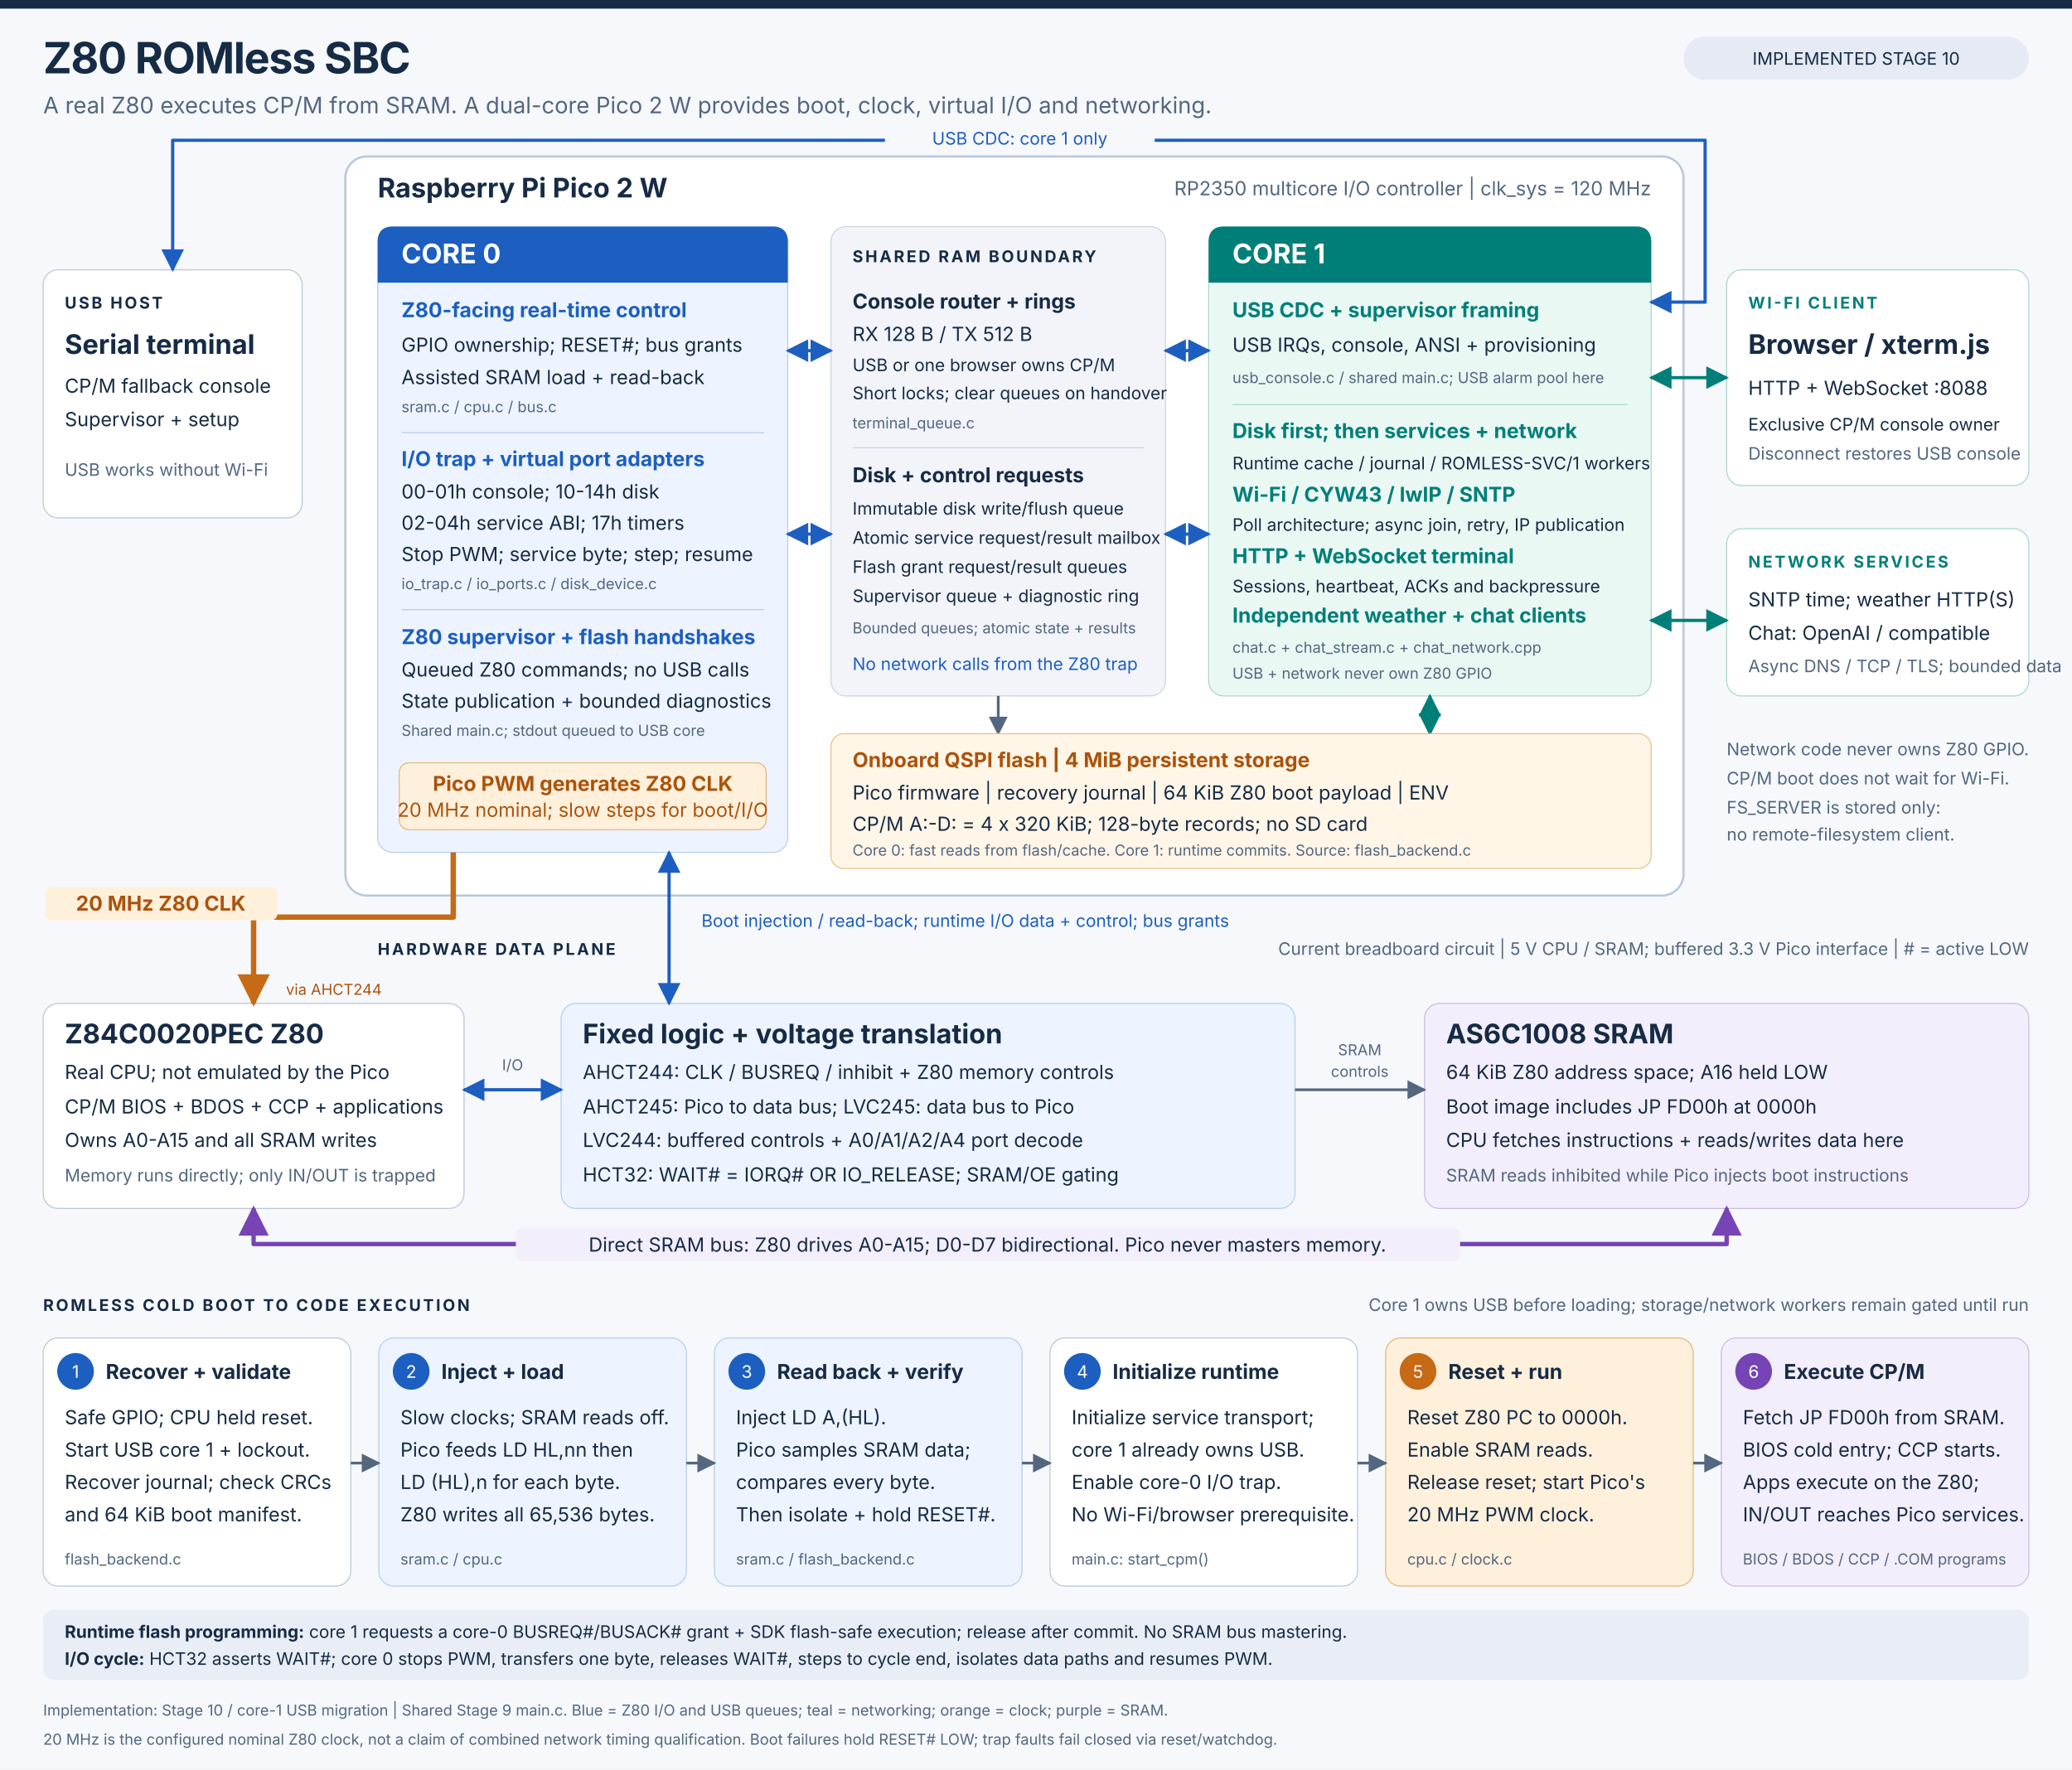
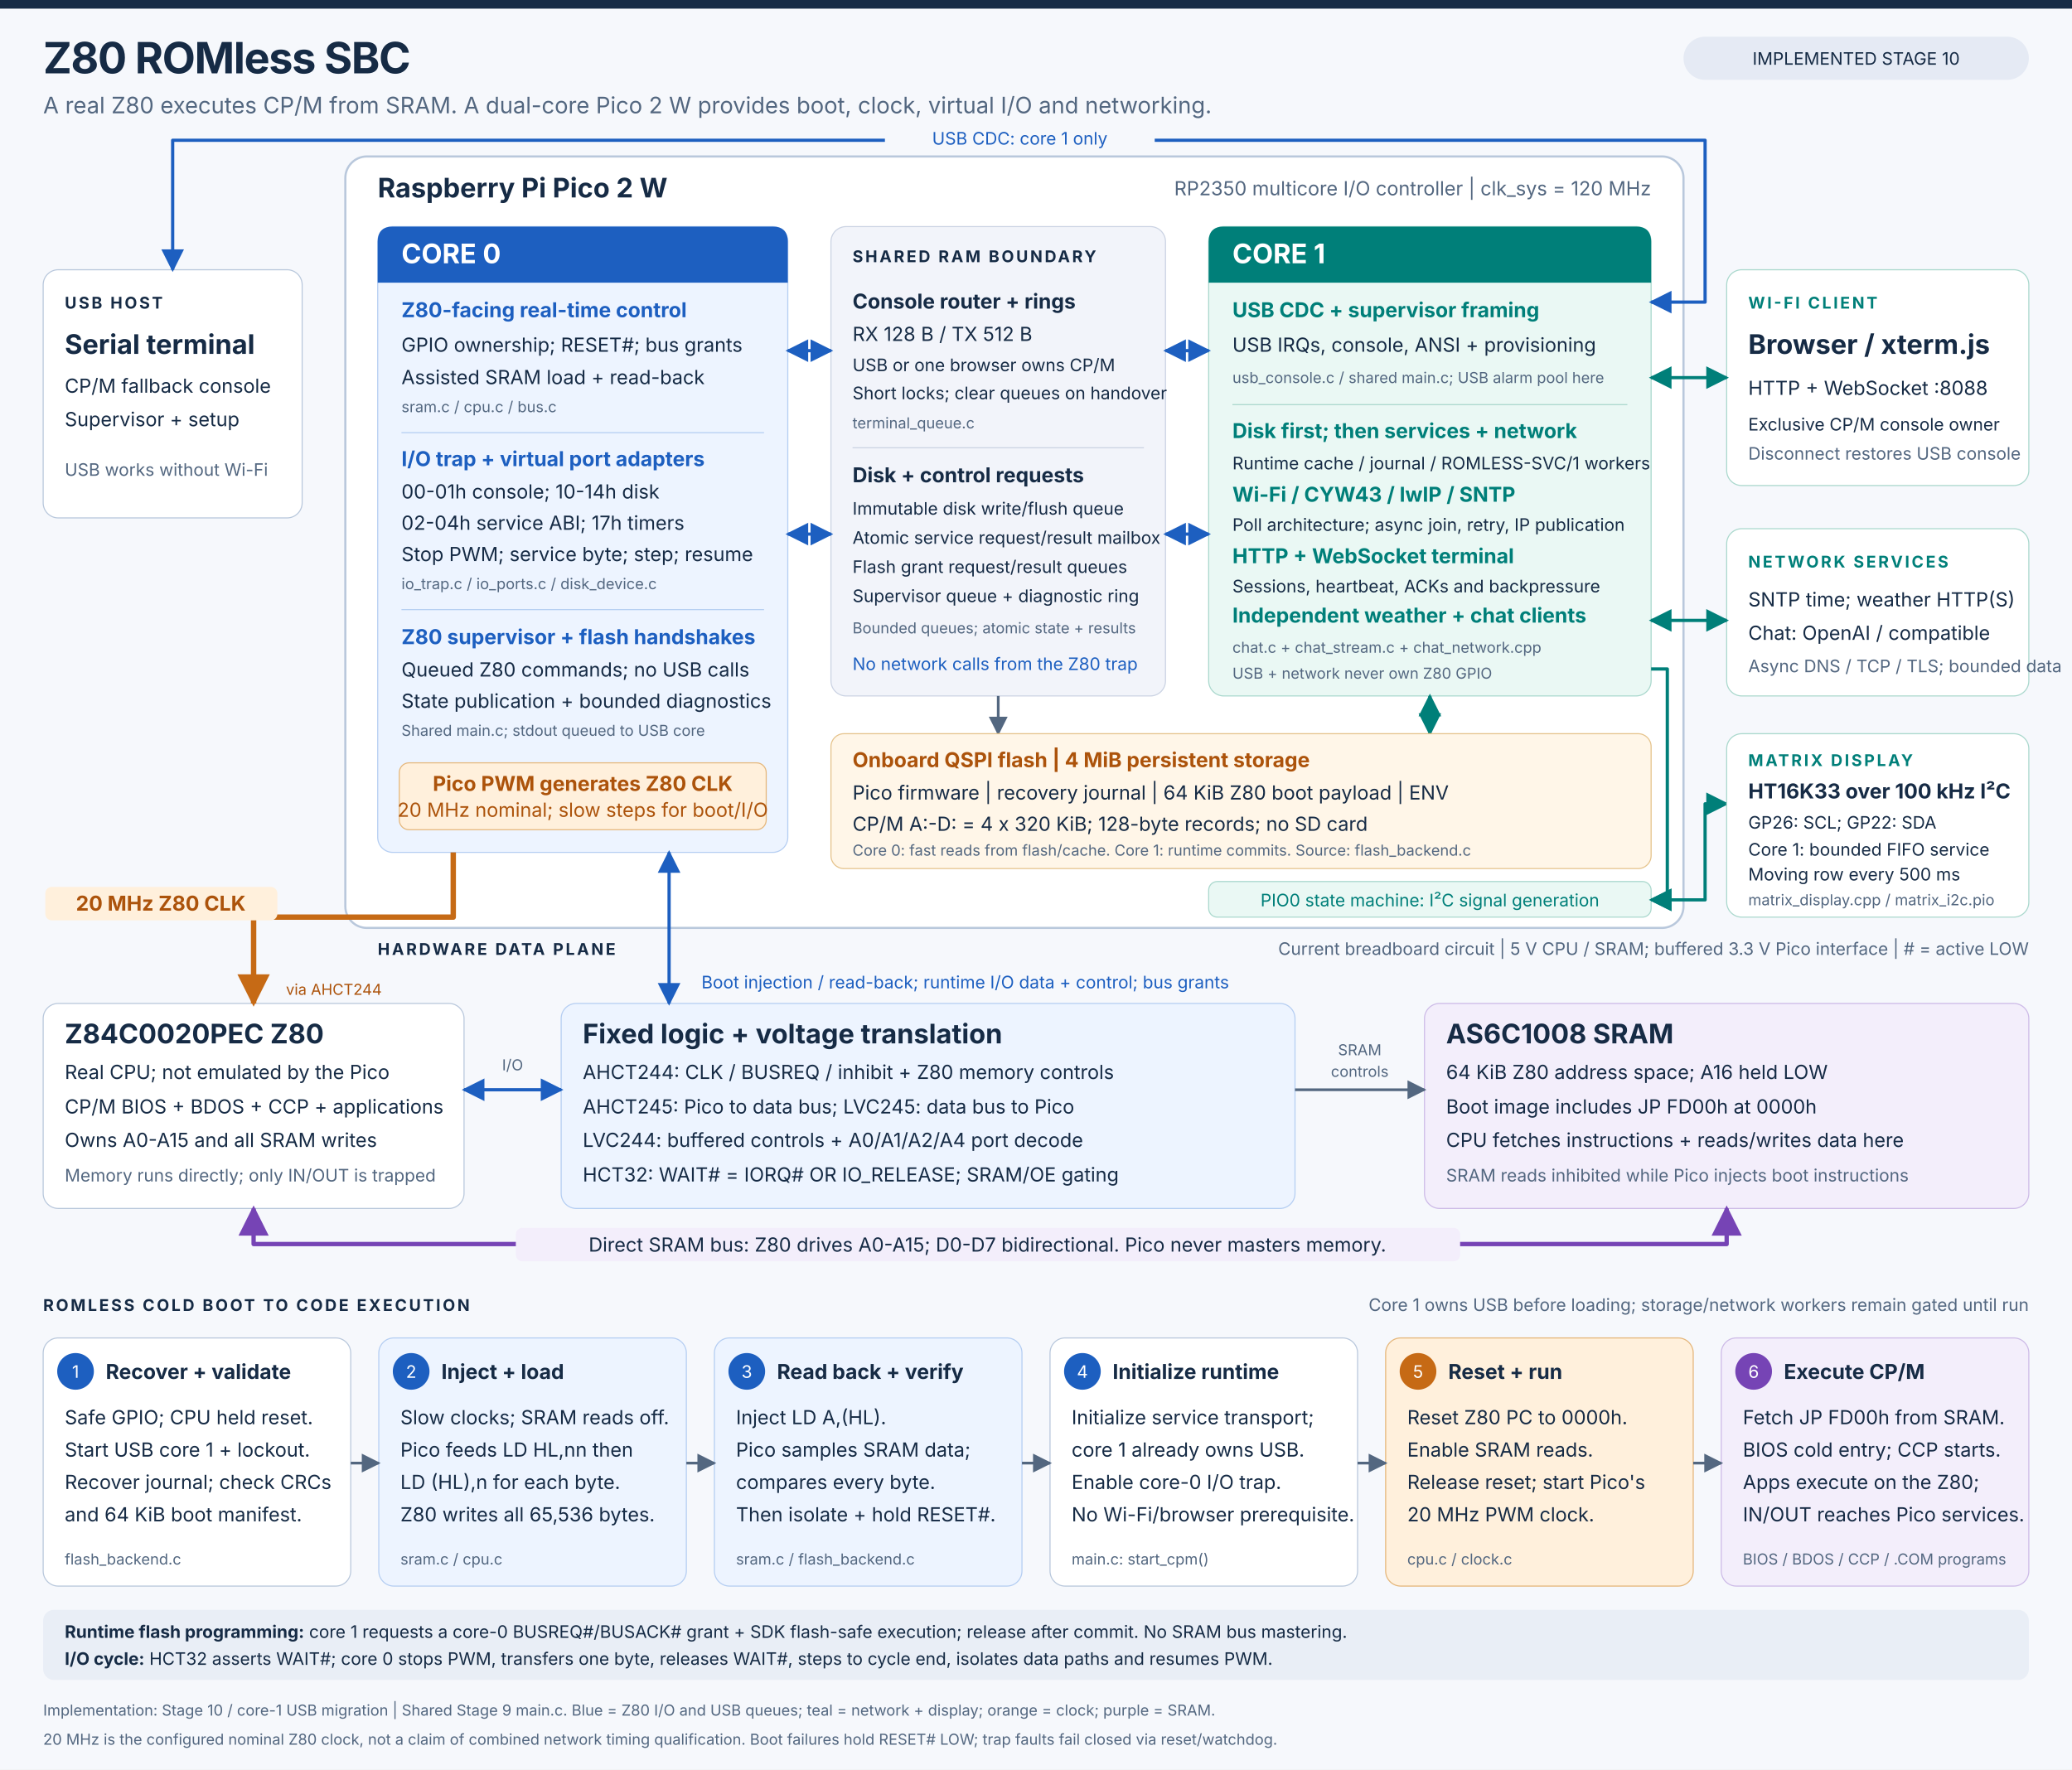
<svg xmlns="http://www.w3.org/2000/svg" width="1920" height="1640" viewBox="0 0 1920 1640" role="img" aria-labelledby="title description">
  <defs>
    <style>
      text { font-family: Inter, "Segoe UI", Arial, sans-serif; fill: #162b45; }
      .title { font-size: 40px; font-weight: 750; letter-spacing: -1px; }
      .subtitle { font-size: 21px; fill: #536780; }
      .section { font-size: 15px; font-weight: 750; letter-spacing: 2px; }
      .heading { font-size: 25px; font-weight: 750; }
      .subheading { font-size: 19px; font-weight: 700; }
      .body { font-size: 18px; }
      .small { font-size: 16px; }
      .source { font-size: 14px; fill: #536780; }
      .white { fill: #ffffff; }
      .muted { fill: #536780; }
      .blue { fill: #1d5fc0; }
      .teal { fill: #007f79; }
      .orange { fill: #ac530b; }
      .line { fill: none; stroke: #536780; stroke-width: 2.5; stroke-linejoin: round; }
      .io { fill: none; stroke: #1d5fc0; stroke-width: 3; stroke-linejoin: round; }
      .network { fill: none; stroke: #007f79; stroke-width: 3; stroke-linejoin: round; }
      .clock { fill: none; stroke: #c66a15; stroke-width: 5; stroke-linejoin: round; }
      .memory { fill: none; stroke: #7644b5; stroke-width: 4; stroke-linejoin: round; }
      .dash { stroke-dasharray: 7 6; }
    </style>
    <marker id="arrow" viewBox="0 0 10 10" refX="9" refY="5" markerWidth="7" markerHeight="7" orient="auto-start-reverse">
      <path d="M0 0 10 5 0 10Z" fill="#536780" />
    </marker>
    <marker id="blue-arrow" viewBox="0 0 10 10" refX="9" refY="5" markerWidth="7" markerHeight="7" orient="auto-start-reverse">
      <path d="M0 0 10 5 0 10Z" fill="#1d5fc0" />
    </marker>
    <marker id="teal-arrow" viewBox="0 0 10 10" refX="9" refY="5" markerWidth="7" markerHeight="7" orient="auto-start-reverse">
      <path d="M0 0 10 5 0 10Z" fill="#007f79" />
    </marker>
    <marker id="clock-arrow" viewBox="0 0 10 10" refX="9" refY="5" markerWidth="6" markerHeight="6" orient="auto">
      <path d="M0 0 10 5 0 10Z" fill="#c66a15" />
    </marker>
    <marker id="purple-arrow" viewBox="0 0 10 10" refX="9" refY="5" markerWidth="7" markerHeight="7" orient="auto-start-reverse">
      <path d="M0 0 10 5 0 10Z" fill="#7644b5" />
    </marker>
  </defs>
  <path fill="#f6f8fc" d="M0 0H1920V1640H0Z" />
  <path fill="#162b45" d="M0 0H1920V8H0Z" />
  <text x="40" y="68" class="title">Z80 ROMless SBC</text>
  <text x="40" y="105" class="subtitle">A real Z80 executes CP/M from SRAM. A dual-core Pico 2 W provides boot, clock, virtual I/O and networking.</text>
  <rect x="1560" y="34" width="320" height="40" rx="20" fill="#e5eaf4" />
  <text x="1720" y="60" class="small" text-anchor="middle">IMPLEMENTED STAGE 10</text>
-   <rect x="320" y="145" width="1240" height="685" rx="20" fill="#ffffff" stroke="#b9c8dc" stroke-width="2" />
+   <rect x="320" y="145" width="1240" height="715" rx="20" fill="#ffffff" stroke="#b9c8dc" stroke-width="2" />
  <text x="350" y="183" class="heading">Raspberry Pi Pico 2 W</text>
  <text x="1530" y="181" class="body muted" text-anchor="end">RP2350 multicore I/O controller | clk_sys = 120 MHz</text>
  <rect x="350" y="210" width="380" height="580" rx="14" fill="#edf4ff" stroke="#b5cef2" />
  <path d="M364 210H716Q730 210 730 224V262H350V224Q350 210 364 210Z" fill="#1d5fc0" />
  <text x="372" y="244" class="heading white">CORE 0</text>
  <text x="372" y="294" class="subheading blue">Z80-facing real-time control</text>
  <text x="372" y="326" class="body">GPIO ownership; RESET#; bus grants</text>
  <text x="372" y="356" class="body">Assisted SRAM load + read-back</text>
  <a href="https://github.com/gloveboxes/Z80ROMlessSBC/blob/main/src/common/sram.c">
    <text x="372" y="382" class="source">sram.c / cpu.c / bus.c</text>
  </a>
  <path d="M372 401H708" stroke="#b5cef2" />
  <text x="372" y="432" class="subheading blue">I/O trap + virtual port adapters</text>
  <text x="372" y="462" class="body">00-01h console; 10-14h disk</text>
  <text x="372" y="491" class="body">02-04h service ABI; 17h timers</text>
  <text x="372" y="520" class="body">Stop PWM; service byte; step; resume</text>
  <a href="https://github.com/gloveboxes/Z80ROMlessSBC/blob/main/src/common/io_trap.c">
    <text x="372" y="546" class="source">io_trap.c / io_ports.c / disk_device.c</text>
  </a>
  <path d="M372 565H708" stroke="#b5cef2" />
  <text x="372" y="597" class="subheading blue">Z80 supervisor + flash handshakes</text>
  <text x="372" y="627" class="body">Queued Z80 commands; no USB calls</text>
  <text x="372" y="656" class="body">State publication + bounded diagnostics</text>
  <a href="https://github.com/gloveboxes/Z80ROMlessSBC/blob/main/src/stage09_flash_storage/main.c">
    <text x="372" y="682" class="source">Shared main.c; stdout queued to USB core</text>
  </a>
  <rect x="370" y="707" width="340" height="62" rx="9" fill="#fff0dc" stroke="#e5b77c" />
  <text x="540" y="733" class="subheading orange" text-anchor="middle">Pico PWM generates Z80 CLK</text>
  <text x="540" y="757" class="body orange" text-anchor="middle">20 MHz nominal; slow steps for boot/I/O</text>
  <rect x="770" y="210" width="310" height="435" rx="14" fill="#f2f4fa" stroke="#cbd3e3" />
  <text x="790" y="243" class="section">SHARED RAM BOUNDARY</text>
  <text x="790" y="286" class="subheading">Console router + rings</text>
  <text x="790" y="316" class="body">RX 128 B / TX 512 B</text>
  <text x="790" y="344" class="small">USB or one browser owns CP/M</text>
  <text x="790" y="370" class="small">Short locks; clear queues on handover</text>
  <a href="https://github.com/gloveboxes/Z80ROMlessSBC/blob/main/src/common/terminal_queue.c">
    <text x="790" y="397" class="source">terminal_queue.c</text>
  </a>
  <path d="M790 415H1060" stroke="#cbd3e3" />
  <text x="790" y="447" class="subheading">Disk + control requests</text>
  <text x="790" y="477" class="small">Immutable disk write/flush queue</text>
  <text x="790" y="504" class="small">Atomic service request/result mailbox</text>
  <text x="790" y="531" class="small">Flash grant request/result queues</text>
  <text x="790" y="558" class="small">Supervisor queue + diagnostic ring</text>
  <a href="https://github.com/gloveboxes/Z80ROMlessSBC/blob/main/src/common/io_service.c">
    <text x="790" y="587" class="source">Bounded queues; atomic state + results</text>
  </a>
  <text x="790" y="621" class="small blue">No network calls from the Z80 trap</text>
  <rect x="1120" y="210" width="410" height="435" rx="14" fill="#eaf8f4" stroke="#aad8cd" />
  <path d="M1134 210H1516Q1530 210 1530 224V262H1120V224Q1120 210 1134 210Z" fill="#007f79" />
  <text x="1142" y="244" class="heading white">CORE 1</text>
  <text x="1142" y="294" class="subheading teal">USB CDC + supervisor framing</text>
  <text x="1142" y="326" class="body">USB IRQs, console, ANSI + provisioning</text>
  <text x="1142" y="355" class="source">usb_console.c / shared main.c; USB alarm pool here</text>
  <path d="M1142 375H1508" stroke="#aad8cd" />
  <text x="1142" y="406" class="subheading teal">Disk first; then services + network</text>
  <text x="1142" y="435" class="small">Runtime cache / journal / ROMLESS-SVC/1 workers</text>
  <a href="https://github.com/gloveboxes/Z80ROMlessSBC/blob/main/src/stage10_websocket_terminal/network_runtime.cpp">
    <text x="1142" y="465" class="subheading teal">Wi-Fi / CYW43 / lwIP / SNTP</text>
  </a>
  <text x="1142" y="492" class="small">Poll architecture; async join, retry, IP publication</text>
  <a href="https://github.com/gloveboxes/Z80ROMlessSBC/blob/main/src/stage10_websocket_terminal/web_terminal.cpp">
    <text x="1142" y="522" class="subheading teal">HTTP + WebSocket terminal</text>
  </a>
  <text x="1142" y="549" class="small">Sessions, heartbeat, ACKs and backpressure</text>
  <text x="1142" y="577" class="subheading teal">Independent weather + chat clients</text>
  <a href="https://github.com/gloveboxes/Z80ROMlessSBC/blob/main/src/common/chat.c">
    <text x="1142" y="605" class="source">chat.c + chat_stream.c + chat_network.cpp</text>
  </a>
  <text x="1142" y="629" class="source">USB + network never own Z80 GPIO</text>
  <path d="M730 325H770" class="io" marker-start="url(#blue-arrow)" marker-end="url(#blue-arrow)" />
  <path d="M1080 325H1120" class="io" marker-start="url(#blue-arrow)" marker-end="url(#blue-arrow)" />
  <path d="M730 495H770" class="io" marker-start="url(#blue-arrow)" marker-end="url(#blue-arrow)" />
  <path d="M1080 495H1120" class="io" marker-start="url(#blue-arrow)" marker-end="url(#blue-arrow)" />
  <path d="M925 645V680" class="line" marker-end="url(#arrow)" />
  <path d="M1325 645V680" class="network" marker-start="url(#teal-arrow)" marker-end="url(#teal-arrow)" />
  <rect x="770" y="680" width="760" height="125" rx="12" fill="#fff6e8" stroke="#e5c38c" />
  <text x="790" y="711" class="subheading orange">Onboard QSPI flash | 4 MiB persistent storage</text>
  <text x="790" y="741" class="body">Pico firmware | recovery journal | 64 KiB Z80 boot payload | ENV</text>
  <text x="790" y="770" class="body">CP/M A:-D: = 4 x 320 KiB; 128-byte records; no SD card</text>
  <a href="https://github.com/gloveboxes/Z80ROMlessSBC/blob/main/src/common/flash_backend.c">
    <text x="790" y="793" class="source">Core 0: fast reads from flash/cache. Core 1: runtime commits. Source: flash_backend.c</text>
  </a>
  <rect x="40" y="250" width="240" height="230" rx="14" fill="#ffffff" stroke="#b9c8dc" />
  <text x="60" y="286" class="section">USB HOST</text>
  <text x="60" y="328" class="heading">Serial terminal</text>
  <text x="60" y="364" class="body">CP/M fallback console</text>
  <text x="60" y="395" class="body">Supervisor + setup</text>
  <text x="60" y="441" class="small muted">USB works without Wi-Fi</text>
  <path d="M160 250V130H1580V280H1530" class="io" marker-start="url(#blue-arrow)" marker-end="url(#blue-arrow)" />
  <rect x="820" y="113" width="250" height="30" rx="6" fill="#f6f8fc" />
  <text x="945" y="134" class="small blue" text-anchor="middle">USB CDC: core 1 only</text>
  <rect x="1600" y="250" width="280" height="200" rx="14" fill="#ffffff" stroke="#aad8cd" />
  <text x="1620" y="286" class="section teal">WI-FI CLIENT</text>
  <text x="1620" y="328" class="heading">Browser / xterm.js</text>
  <text x="1620" y="366" class="body">HTTP + WebSocket :8088</text>
  <text x="1620" y="399" class="small">Exclusive CP/M console owner</text>
  <text x="1620" y="426" class="small muted">Disconnect restores USB console</text>
  <path d="M1530 350H1600" class="network" marker-start="url(#teal-arrow)" marker-end="url(#teal-arrow)" />
  <rect x="1600" y="490" width="280" height="155" rx="14" fill="#ffffff" stroke="#aad8cd" />
  <text x="1620" y="526" class="section teal">NETWORK SERVICES</text>
  <text x="1620" y="562" class="body">SNTP time; weather HTTP(S)</text>
  <text x="1620" y="593" class="body">Chat: OpenAI / compatible</text>
  <text x="1620" y="623" class="small muted">Async DNS / TCP / TLS; bounded data</text>
  <path d="M1530 575H1600" class="network" marker-start="url(#teal-arrow)" marker-end="url(#teal-arrow)" />
-   <text x="1600" y="700" class="small muted">Network code never owns Z80 GPIO.</text>
-   <text x="1600" y="727" class="small muted">CP/M boot does not wait for Wi-Fi.</text>
-   <text x="1600" y="754" class="small muted">FS_SERVER is stored only:</text>
-   <text x="1600" y="779" class="small muted">no remote-filesystem client.</text>
+   <path d="M1530 620H1545V834H1530" class="network" marker-end="url(#teal-arrow)" />
+   <rect x="1120" y="817" width="410" height="33" rx="8" fill="#eaf8f4" stroke="#aad8cd" />
+   <text x="1325" y="840" class="small teal" text-anchor="middle">PIO0 state machine: I²C signal generation</text>
+   <path d="M1530 834H1580V745H1600" class="network" marker-start="url(#teal-arrow)" marker-end="url(#teal-arrow)" />
+   <rect x="1600" y="680" width="280" height="170" rx="14" fill="#ffffff" stroke="#aad8cd" />
+   <text x="1620" y="710" class="section teal">MATRIX DISPLAY</text>
+   <text x="1620" y="740" class="subheading">HT16K33 over 100 kHz I²C</text>
+   <text x="1620" y="768" class="small">GP26: SCL; GP22: SDA</text>
+   <text x="1620" y="793" class="small">Core 1: bounded FIFO service</text>
+   <text x="1620" y="816" class="small">Moving row every 500 ms</text>
+   <text x="1620" y="839" class="source">matrix_display.cpp / matrix_i2c.pio</text>
  <text x="350" y="885" class="section">HARDWARE DATA PLANE</text>
  <text x="1880" y="885" class="small muted" text-anchor="end">Current breadboard circuit | 5 V CPU / SRAM; buffered 3.3 V Pico interface | # = active LOW</text>
  <rect x="40" y="930" width="390" height="190" rx="14" fill="#ffffff" stroke="#b9c8dc" />
  <text x="60" y="967" class="heading">Z84C0020PEC Z80</text>
  <text x="60" y="1000" class="body">Real CPU; not emulated by the Pico</text>
  <text x="60" y="1032" class="body">CP/M BIOS + BDOS + CCP + applications</text>
  <text x="60" y="1063" class="body">Owns A0-A15 and all SRAM writes</text>
  <text x="60" y="1095" class="small muted">Memory runs directly; only IN/OUT is trapped</text>
  <rect x="520" y="930" width="680" height="190" rx="14" fill="#edf4ff" stroke="#b5cef2" />
  <text x="540" y="967" class="heading">Fixed logic + voltage translation</text>
  <text x="540" y="1000" class="body">AHCT244: CLK / BUSREQ / inhibit + Z80 memory controls</text>
  <text x="540" y="1032" class="body">AHCT245: Pico to data bus; LVC245: data bus to Pico</text>
  <text x="540" y="1063" class="body">LVC244: buffered controls + A0/A1/A2/A4 port decode</text>
  <text x="540" y="1095" class="body">HCT32: WAIT# = IORQ# OR IO_RELEASE; SRAM/OE gating</text>
  <rect x="1320" y="930" width="560" height="190" rx="14" fill="#f3eefb" stroke="#cdbbe7" />
  <text x="1340" y="967" class="heading">AS6C1008 SRAM</text>
  <text x="1340" y="1000" class="body">64 KiB Z80 address space; A16 held LOW</text>
  <text x="1340" y="1032" class="body">Boot image includes JP FD00h at 0000h</text>
  <text x="1340" y="1063" class="body">CPU fetches instructions + reads/writes data here</text>
  <text x="1340" y="1095" class="small muted">SRAM reads inhibited while Pico injects boot instructions</text>
  <path d="M420 790V850H235V930" class="clock" marker-end="url(#clock-arrow)" />
  <rect x="42" y="822" width="215" height="31" rx="6" fill="#fff0dc" />
  <text x="149" y="844" class="subheading orange" text-anchor="middle">20 MHz Z80 CLK</text>
  <text x="265" y="922" class="source orange">via AHCT244</text>
  <path d="M620 790V930" class="io" marker-start="url(#blue-arrow)" marker-end="url(#blue-arrow)" />
-   <rect x="635" y="837" width="600" height="32" rx="6" fill="#f6f8fc" />
-   <text x="650" y="859" class="small blue">Boot injection / read-back; runtime I/O data + control; bus grants</text>
+   <rect x="635" y="894" width="600" height="32" rx="6" fill="#f6f8fc" />
+   <text x="650" y="916" class="small blue">Boot injection / read-back; runtime I/O data + control; bus grants</text>
  <path d="M430 1010H520" class="io" marker-start="url(#blue-arrow)" marker-end="url(#blue-arrow)" />
  <text x="475" y="992" class="source" text-anchor="middle">I/O</text>
  <path d="M1200 1010H1320" class="line" marker-end="url(#arrow)" />
  <text x="1260" y="978" class="source" text-anchor="middle">SRAM</text>
  <text x="1260" y="998" class="source" text-anchor="middle">controls</text>
  <path d="M235 1120V1153H1600V1120" class="memory" marker-start="url(#purple-arrow)" marker-end="url(#purple-arrow)" />
  <rect x="478" y="1138" width="875" height="31" rx="6" fill="#f3eefb" />
  <text x="915" y="1160" class="body" text-anchor="middle">Direct SRAM bus: Z80 drives A0-A15; D0-D7 bidirectional. Pico never masters memory.</text>
  <text x="40" y="1215" class="section">ROMLESS COLD BOOT TO CODE EXECUTION</text>
  <text x="1880" y="1215" class="small muted" text-anchor="end">Core 1 owns USB before loading; storage/network workers remain gated until run</text>
  <rect x="40" y="1240" width="285" height="230" rx="14" fill="#ffffff" stroke="#b9c8dc" />
  <circle cx="70" cy="1271" r="17" fill="#1d5fc0" />
  <text x="70" y="1277" class="small white" text-anchor="middle">1</text>
  <text x="98" y="1278" class="subheading">Recover + validate</text>
  <text x="60" y="1320" class="body">Safe GPIO; CPU held reset.</text>
  <text x="60" y="1350" class="body">Start USB core 1 + lockout.</text>
  <text x="60" y="1380" class="body">Recover journal; check CRCs</text>
  <text x="60" y="1410" class="body">and 64 KiB boot manifest.</text>
  <text x="60" y="1450" class="source">flash_backend.c</text>
  <rect x="351" y="1240" width="285" height="230" rx="14" fill="#edf4ff" stroke="#b5cef2" />
  <circle cx="381" cy="1271" r="17" fill="#1d5fc0" />
  <text x="381" y="1277" class="small white" text-anchor="middle">2</text>
  <text x="409" y="1278" class="subheading">Inject + load</text>
  <text x="371" y="1320" class="body">Slow clocks; SRAM reads off.</text>
  <text x="371" y="1350" class="body">Pico feeds LD HL,nn then</text>
  <text x="371" y="1380" class="body">LD (HL),n for each byte.</text>
  <text x="371" y="1410" class="body">Z80 writes all 65,536 bytes.</text>
  <text x="371" y="1450" class="source">sram.c / cpu.c</text>
  <rect x="662" y="1240" width="285" height="230" rx="14" fill="#edf4ff" stroke="#b5cef2" />
  <circle cx="692" cy="1271" r="17" fill="#1d5fc0" />
  <text x="692" y="1277" class="small white" text-anchor="middle">3</text>
  <text x="720" y="1278" class="subheading">Read back + verify</text>
  <text x="682" y="1320" class="body">Inject LD A,(HL).</text>
  <text x="682" y="1350" class="body">Pico samples SRAM data;</text>
  <text x="682" y="1380" class="body">compares every byte.</text>
  <text x="682" y="1410" class="body">Then isolate + hold RESET#.</text>
  <text x="682" y="1450" class="source">sram.c / flash_backend.c</text>
  <rect x="973" y="1240" width="285" height="230" rx="14" fill="#ffffff" stroke="#b9c8dc" />
  <circle cx="1003" cy="1271" r="17" fill="#1d5fc0" />
  <text x="1003" y="1277" class="small white" text-anchor="middle">4</text>
  <text x="1031" y="1278" class="subheading">Initialize runtime</text>
  <text x="993" y="1320" class="body">Initialize service transport;</text>
  <text x="993" y="1350" class="body">core 1 already owns USB.</text>
  <text x="993" y="1380" class="body">Enable core-0 I/O trap.</text>
  <text x="993" y="1410" class="body">No Wi-Fi/browser prerequisite.</text>
  <text x="993" y="1450" class="source">main.c: start_cpm()</text>
  <rect x="1284" y="1240" width="285" height="230" rx="14" fill="#fff0dc" stroke="#e5b77c" />
  <circle cx="1314" cy="1271" r="17" fill="#c66a15" />
  <text x="1314" y="1277" class="small white" text-anchor="middle">5</text>
  <text x="1342" y="1278" class="subheading">Reset + run</text>
  <text x="1304" y="1320" class="body">Reset Z80 PC to 0000h.</text>
  <text x="1304" y="1350" class="body">Enable SRAM reads.</text>
  <text x="1304" y="1380" class="body">Release reset; start Pico's</text>
  <text x="1304" y="1410" class="body">20 MHz PWM clock.</text>
  <text x="1304" y="1450" class="source">cpu.c / clock.c</text>
  <rect x="1595" y="1240" width="285" height="230" rx="14" fill="#f3eefb" stroke="#cdbbe7" />
  <circle cx="1625" cy="1271" r="17" fill="#7644b5" />
  <text x="1625" y="1277" class="small white" text-anchor="middle">6</text>
  <text x="1653" y="1278" class="subheading">Execute CP/M</text>
  <text x="1615" y="1320" class="body">Fetch JP FD00h from SRAM.</text>
  <text x="1615" y="1350" class="body">BIOS cold entry; CCP starts.</text>
  <text x="1615" y="1380" class="body">Apps execute on the Z80;</text>
  <text x="1615" y="1410" class="body">IN/OUT reaches Pico services.</text>
  <text x="1615" y="1450" class="source">BIOS / BDOS / CCP / .COM programs</text>
  <path d="M325 1356H351" class="line" marker-end="url(#arrow)" />
  <path d="M636 1356H662" class="line" marker-end="url(#arrow)" />
  <path d="M947 1356H973" class="line" marker-end="url(#arrow)" />
  <path d="M1258 1356H1284" class="line" marker-end="url(#arrow)" />
  <path d="M1569 1356H1595" class="line" marker-end="url(#arrow)" />
  <rect x="40" y="1492" width="1840" height="65" rx="10" fill="#e9eef6" />
  <text x="60" y="1518" class="small">
    <tspan font-weight="700">Runtime flash programming:</tspan> core 1 requests a core-0 BUSREQ#/BUSACK# grant + SDK flash-safe execution; release after commit. No SRAM bus mastering.</text>
  <text x="60" y="1543" class="small">
    <tspan font-weight="700">I/O cycle:</tspan> HCT32 asserts WAIT#; core 0 stops PWM, transfers one byte, releases WAIT#, steps to cycle end, isolates data paths and resumes PWM.</text>
-   <text x="40" y="1590" class="source">Implementation: Stage 10 / core-1 USB migration | Shared Stage 9 main.c. Blue = Z80 I/O and USB queues; teal = networking; orange = clock; purple = SRAM.</text>
+   <text x="40" y="1590" class="source">Implementation: Stage 10 / core-1 USB migration | Shared Stage 9 main.c. Blue = Z80 I/O and USB queues; teal = network + display; orange = clock; purple = SRAM.</text>
  <text x="40" y="1617" class="source">20 MHz is the configured nominal Z80 clock, not a claim of combined network timing qualification. Boot failures hold RESET# LOW; trap faults fail closed via reset/watchdog.</text>
</svg>
